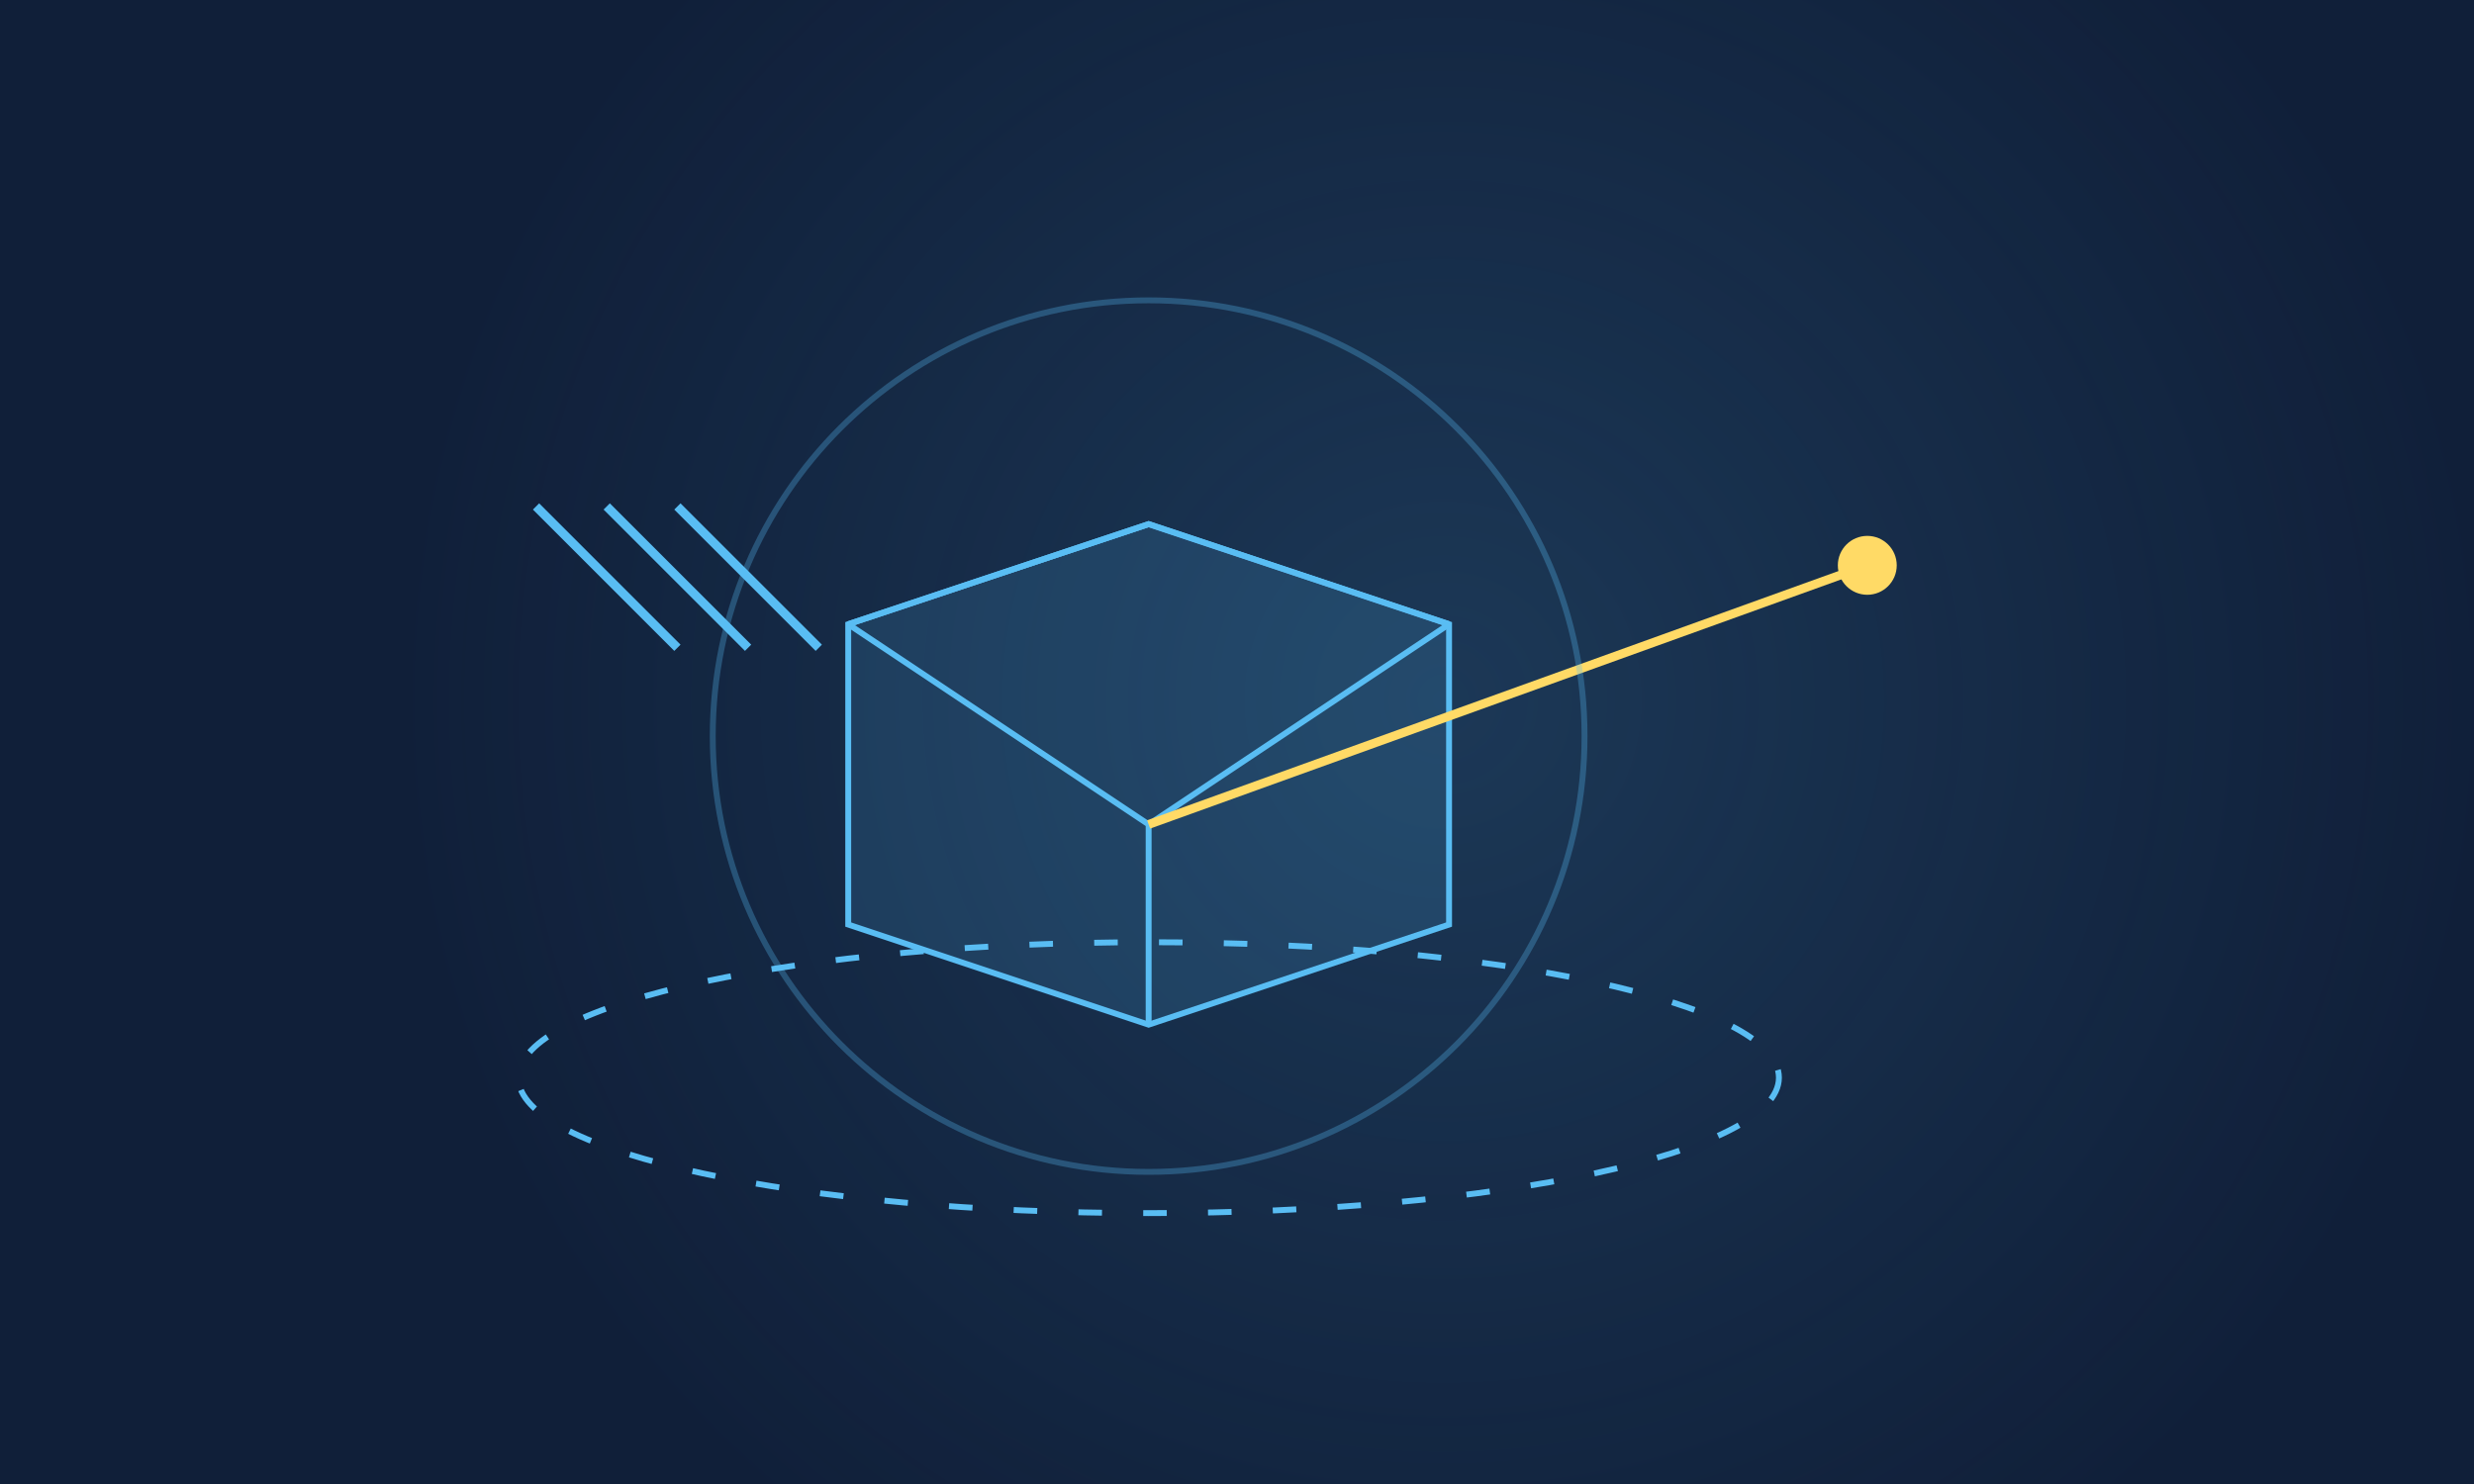
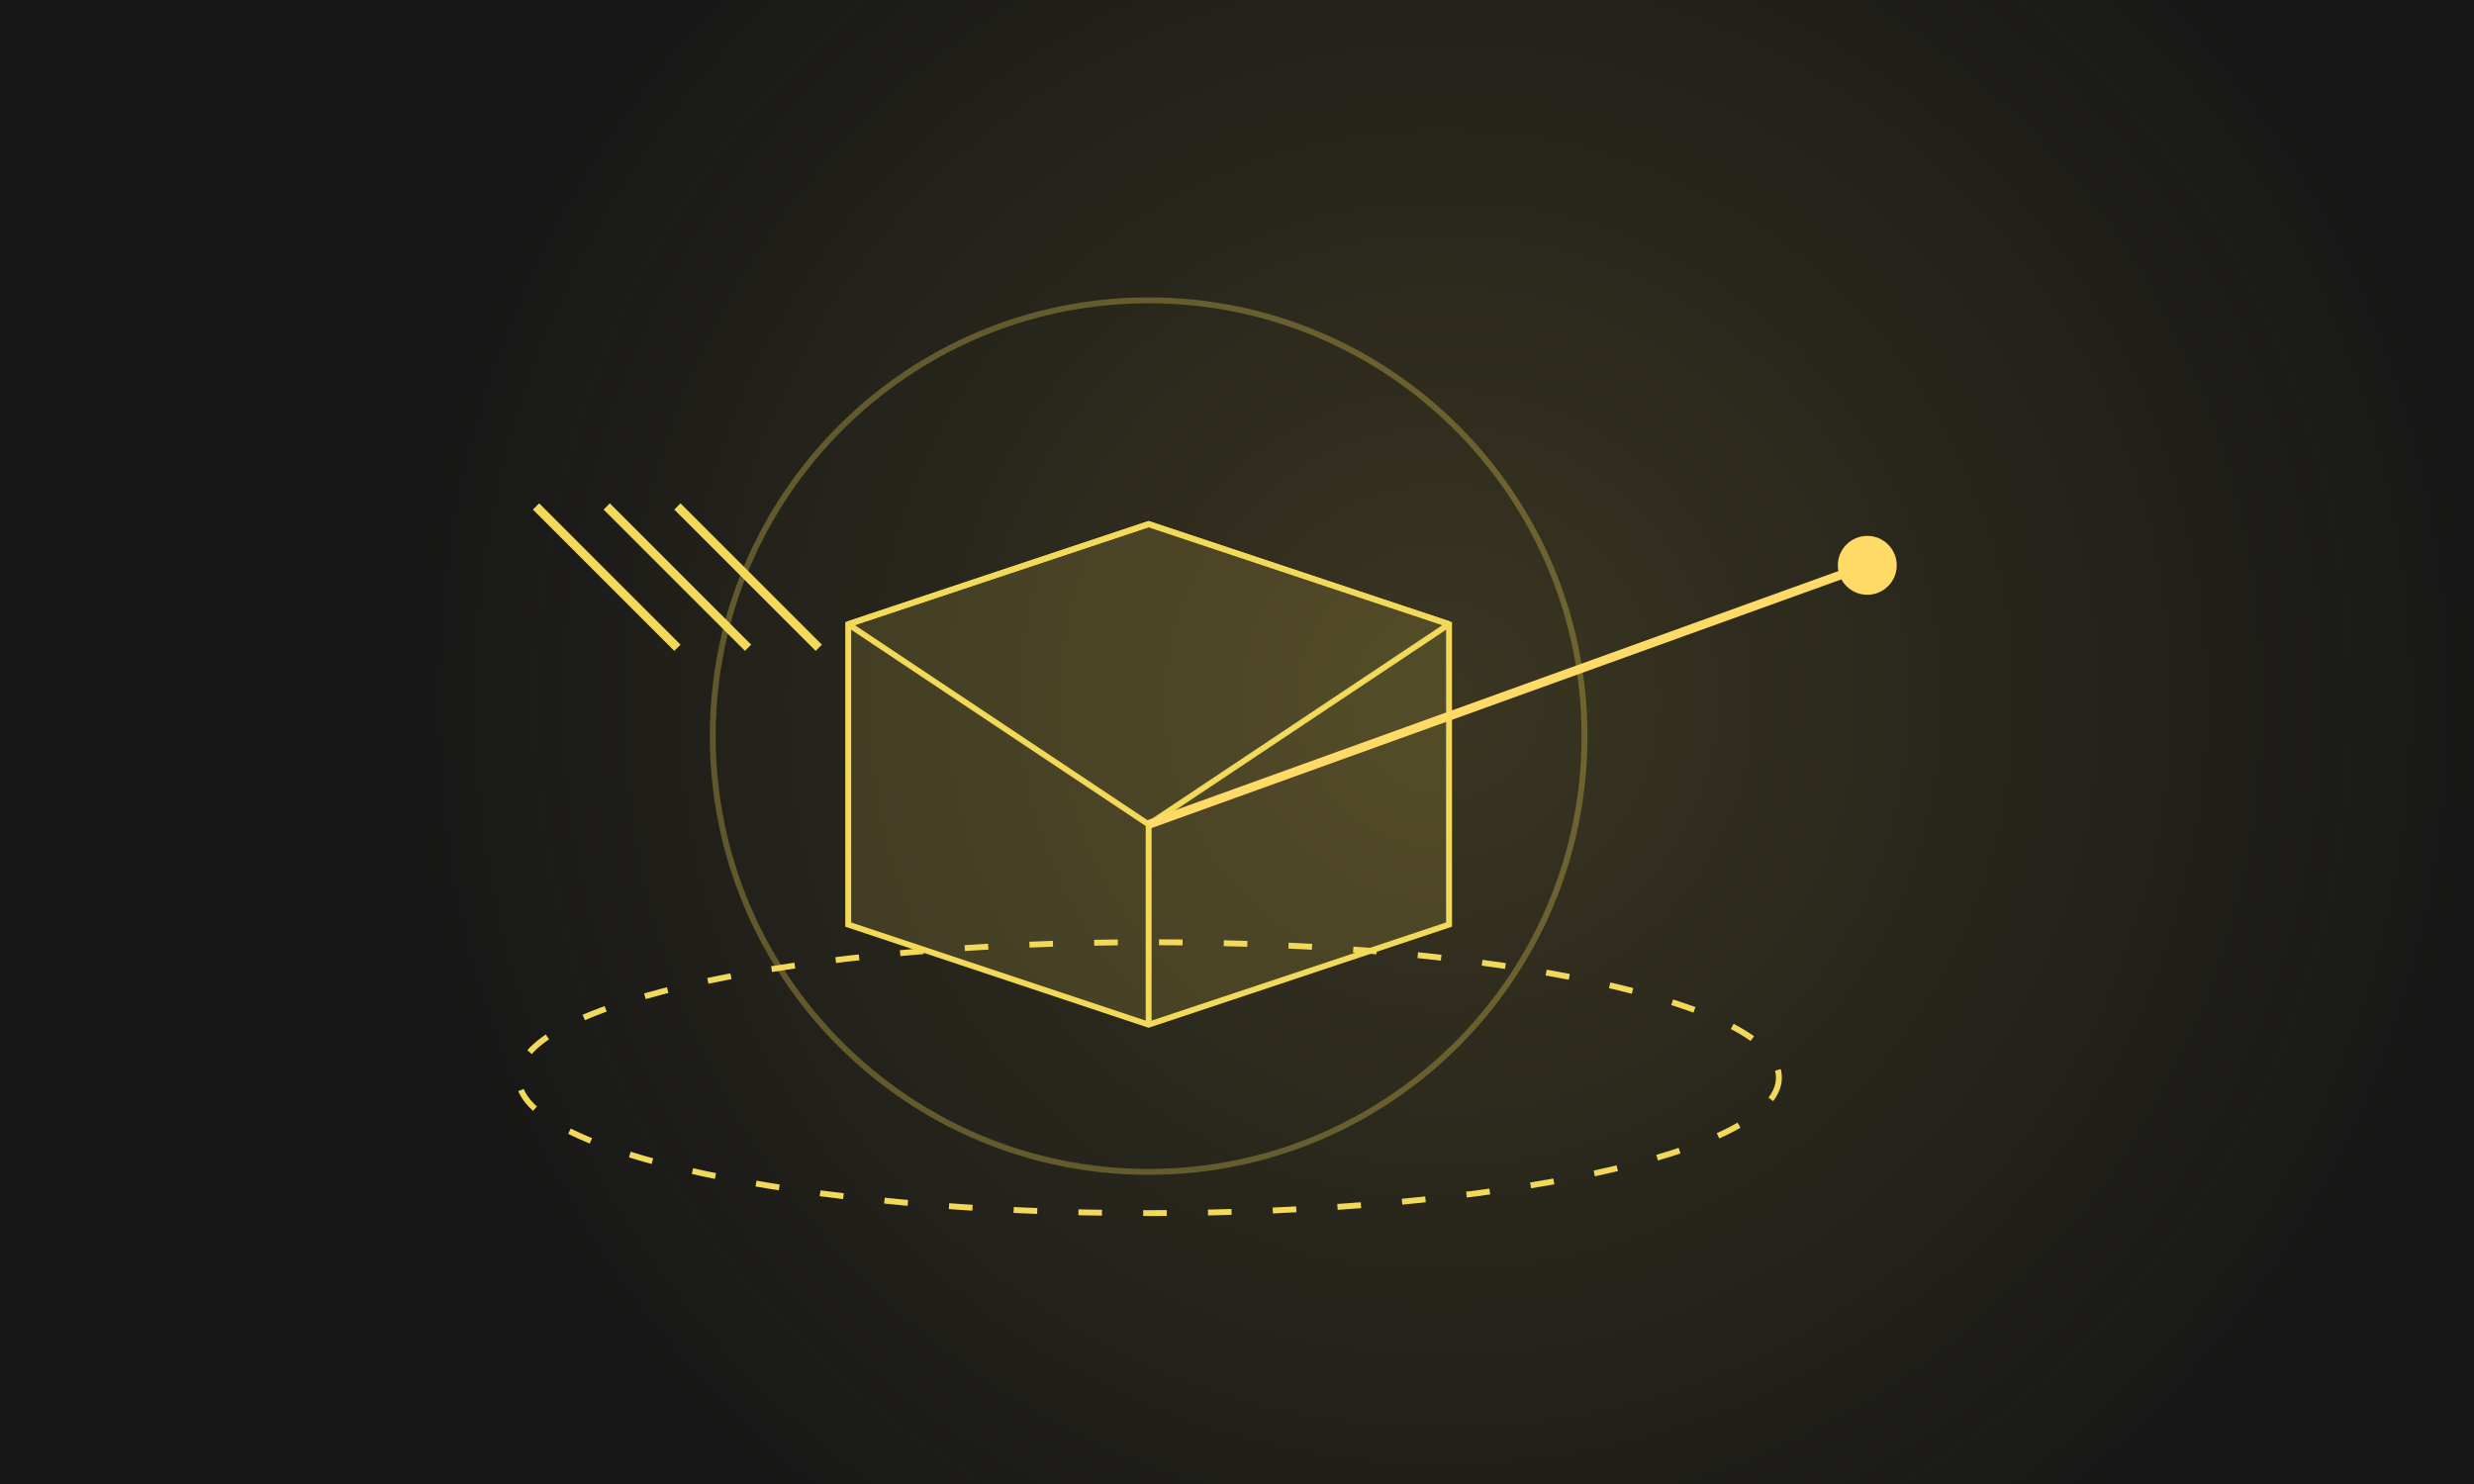
<svg xmlns="http://www.w3.org/2000/svg" class="article-cover" viewBox="0 0 420 252" role="img" aria-label="물리 엔진 용어 카드">
  <defs>
    <radialGradient id="cover-physics-engine-glow">
-       <stop stop-color="hsl(201 86% 65%)" stop-opacity=".16" />
-       <stop offset="1" stop-color="hsl(201 86% 65%)" stop-opacity="0" />
+       <stop stop-color="hsl(50 86% 65%)" stop-opacity=".16" />
+       <stop offset="1" stop-color="hsl(50 86% 65%)" stop-opacity="0" />
    </radialGradient>
    <radialGradient id="cover-physics-engine-orb" cx="30%" cy="24%">
-       <stop stop-color="#eafaff" />
-       <stop offset=".42" stop-color="hsl(201 86% 65%)" />
-       <stop offset="1" stop-color="#142c5b" />
+       <stop stop-color="#fff7d6" />
+       <stop offset=".42" stop-color="hsl(50 86% 65%)" />
+       <stop offset="1" stop-color="#46390d" />
    </radialGradient>
  </defs>
-   <rect width="420" height="252" fill="#101f39" />
+   <rect width="420" height="252" fill="#171717" />
  <circle cx="245" cy="119" r="175" fill="url(#cover-physics-engine-glow)" />
  <g transform="translate(195 123)">
-     <path d="M0 -34L51 -17V34L0 51L-51 34V-17Z" fill="hsl(201 86% 65%)" fill-opacity=".14" stroke="hsl(201 86% 65%)" />
-     <path d="M0 17V51M0 17L51 -17M0 17L-51 -17M-51 -17L0 -34L51 -17" stroke="hsl(201 86% 65%)" fill="none" />
+     <path d="M0 -34L51 -17V34L0 51L-51 34V-17Z" fill="hsl(50 86% 65%)" fill-opacity=".14" stroke="hsl(50 86% 65%)" />
+     <path d="M0 17V51M0 17L51 -17M0 17L-51 -17M-51 -17L0 -34L51 -17" stroke="hsl(50 86% 65%)" fill="none" />
  </g>
  <path d="M195 140L317 96" stroke="#ffda66" stroke-width="1.5" fill="none" />
  <circle cx="317" cy="96" r="5" fill="#ffda66" />
-   <ellipse cx="195" cy="183" rx="107" ry="23" fill="none" stroke="hsl(201 86% 65%)" stroke-dasharray="4 7" />
-   <path d="M91 86L115 110" stroke="hsl(201 86% 65%)" stroke-width="1.5" fill="none" />
-   <path d="M103 86L127 110" stroke="hsl(201 86% 65%)" stroke-width="1.5" fill="none" />
-   <path d="M115 86L139 110" stroke="hsl(201 86% 65%)" stroke-width="1.5" fill="none" />
-   <circle cx="195" cy="125" r="74" fill="none" stroke="hsl(201 86% 65%)" stroke-opacity=".3" />
+   <ellipse cx="195" cy="183" rx="107" ry="23" fill="none" stroke="hsl(50 86% 65%)" stroke-dasharray="4 7" />
+   <path d="M91 86L115 110" stroke="hsl(50 86% 65%)" stroke-width="1.5" fill="none" />
+   <path d="M103 86L127 110" stroke="hsl(50 86% 65%)" stroke-width="1.5" fill="none" />
+   <path d="M115 86L139 110" stroke="hsl(50 86% 65%)" stroke-width="1.5" fill="none" />
+   <circle cx="195" cy="125" r="74" fill="none" stroke="hsl(50 86% 65%)" stroke-opacity=".3" />
</svg>
